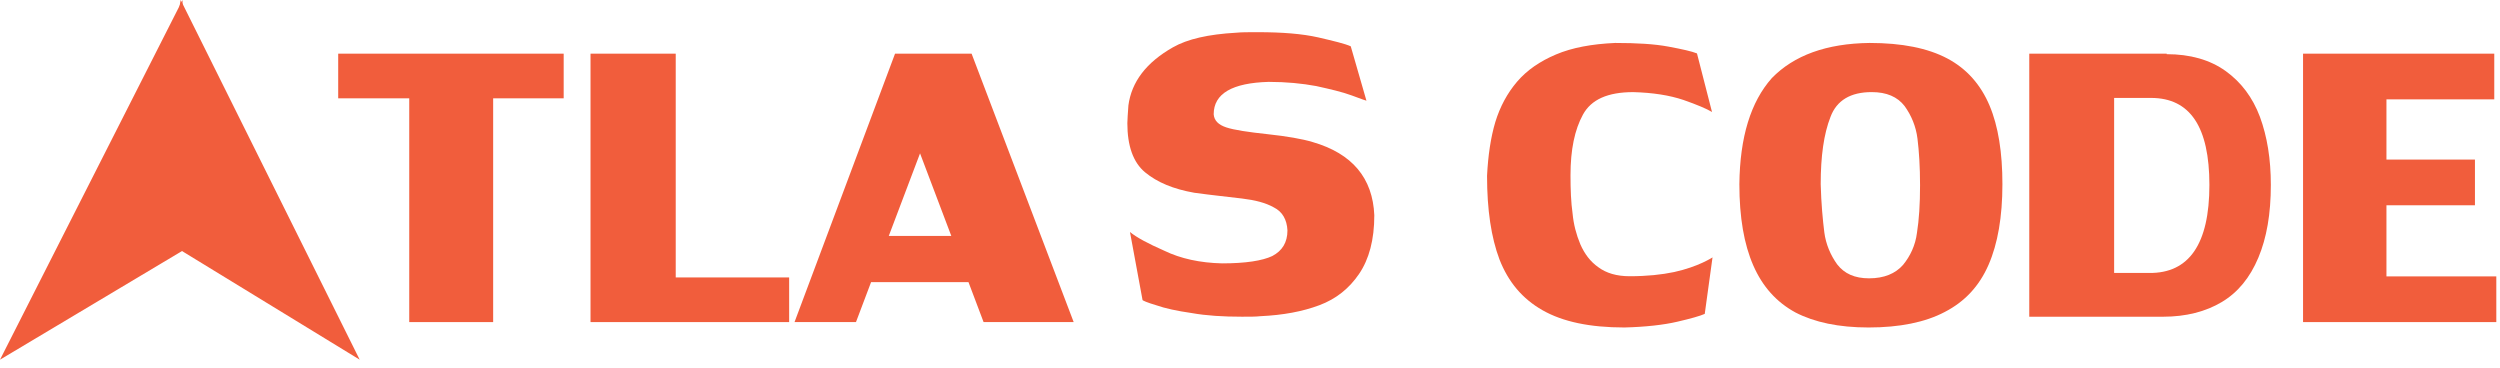
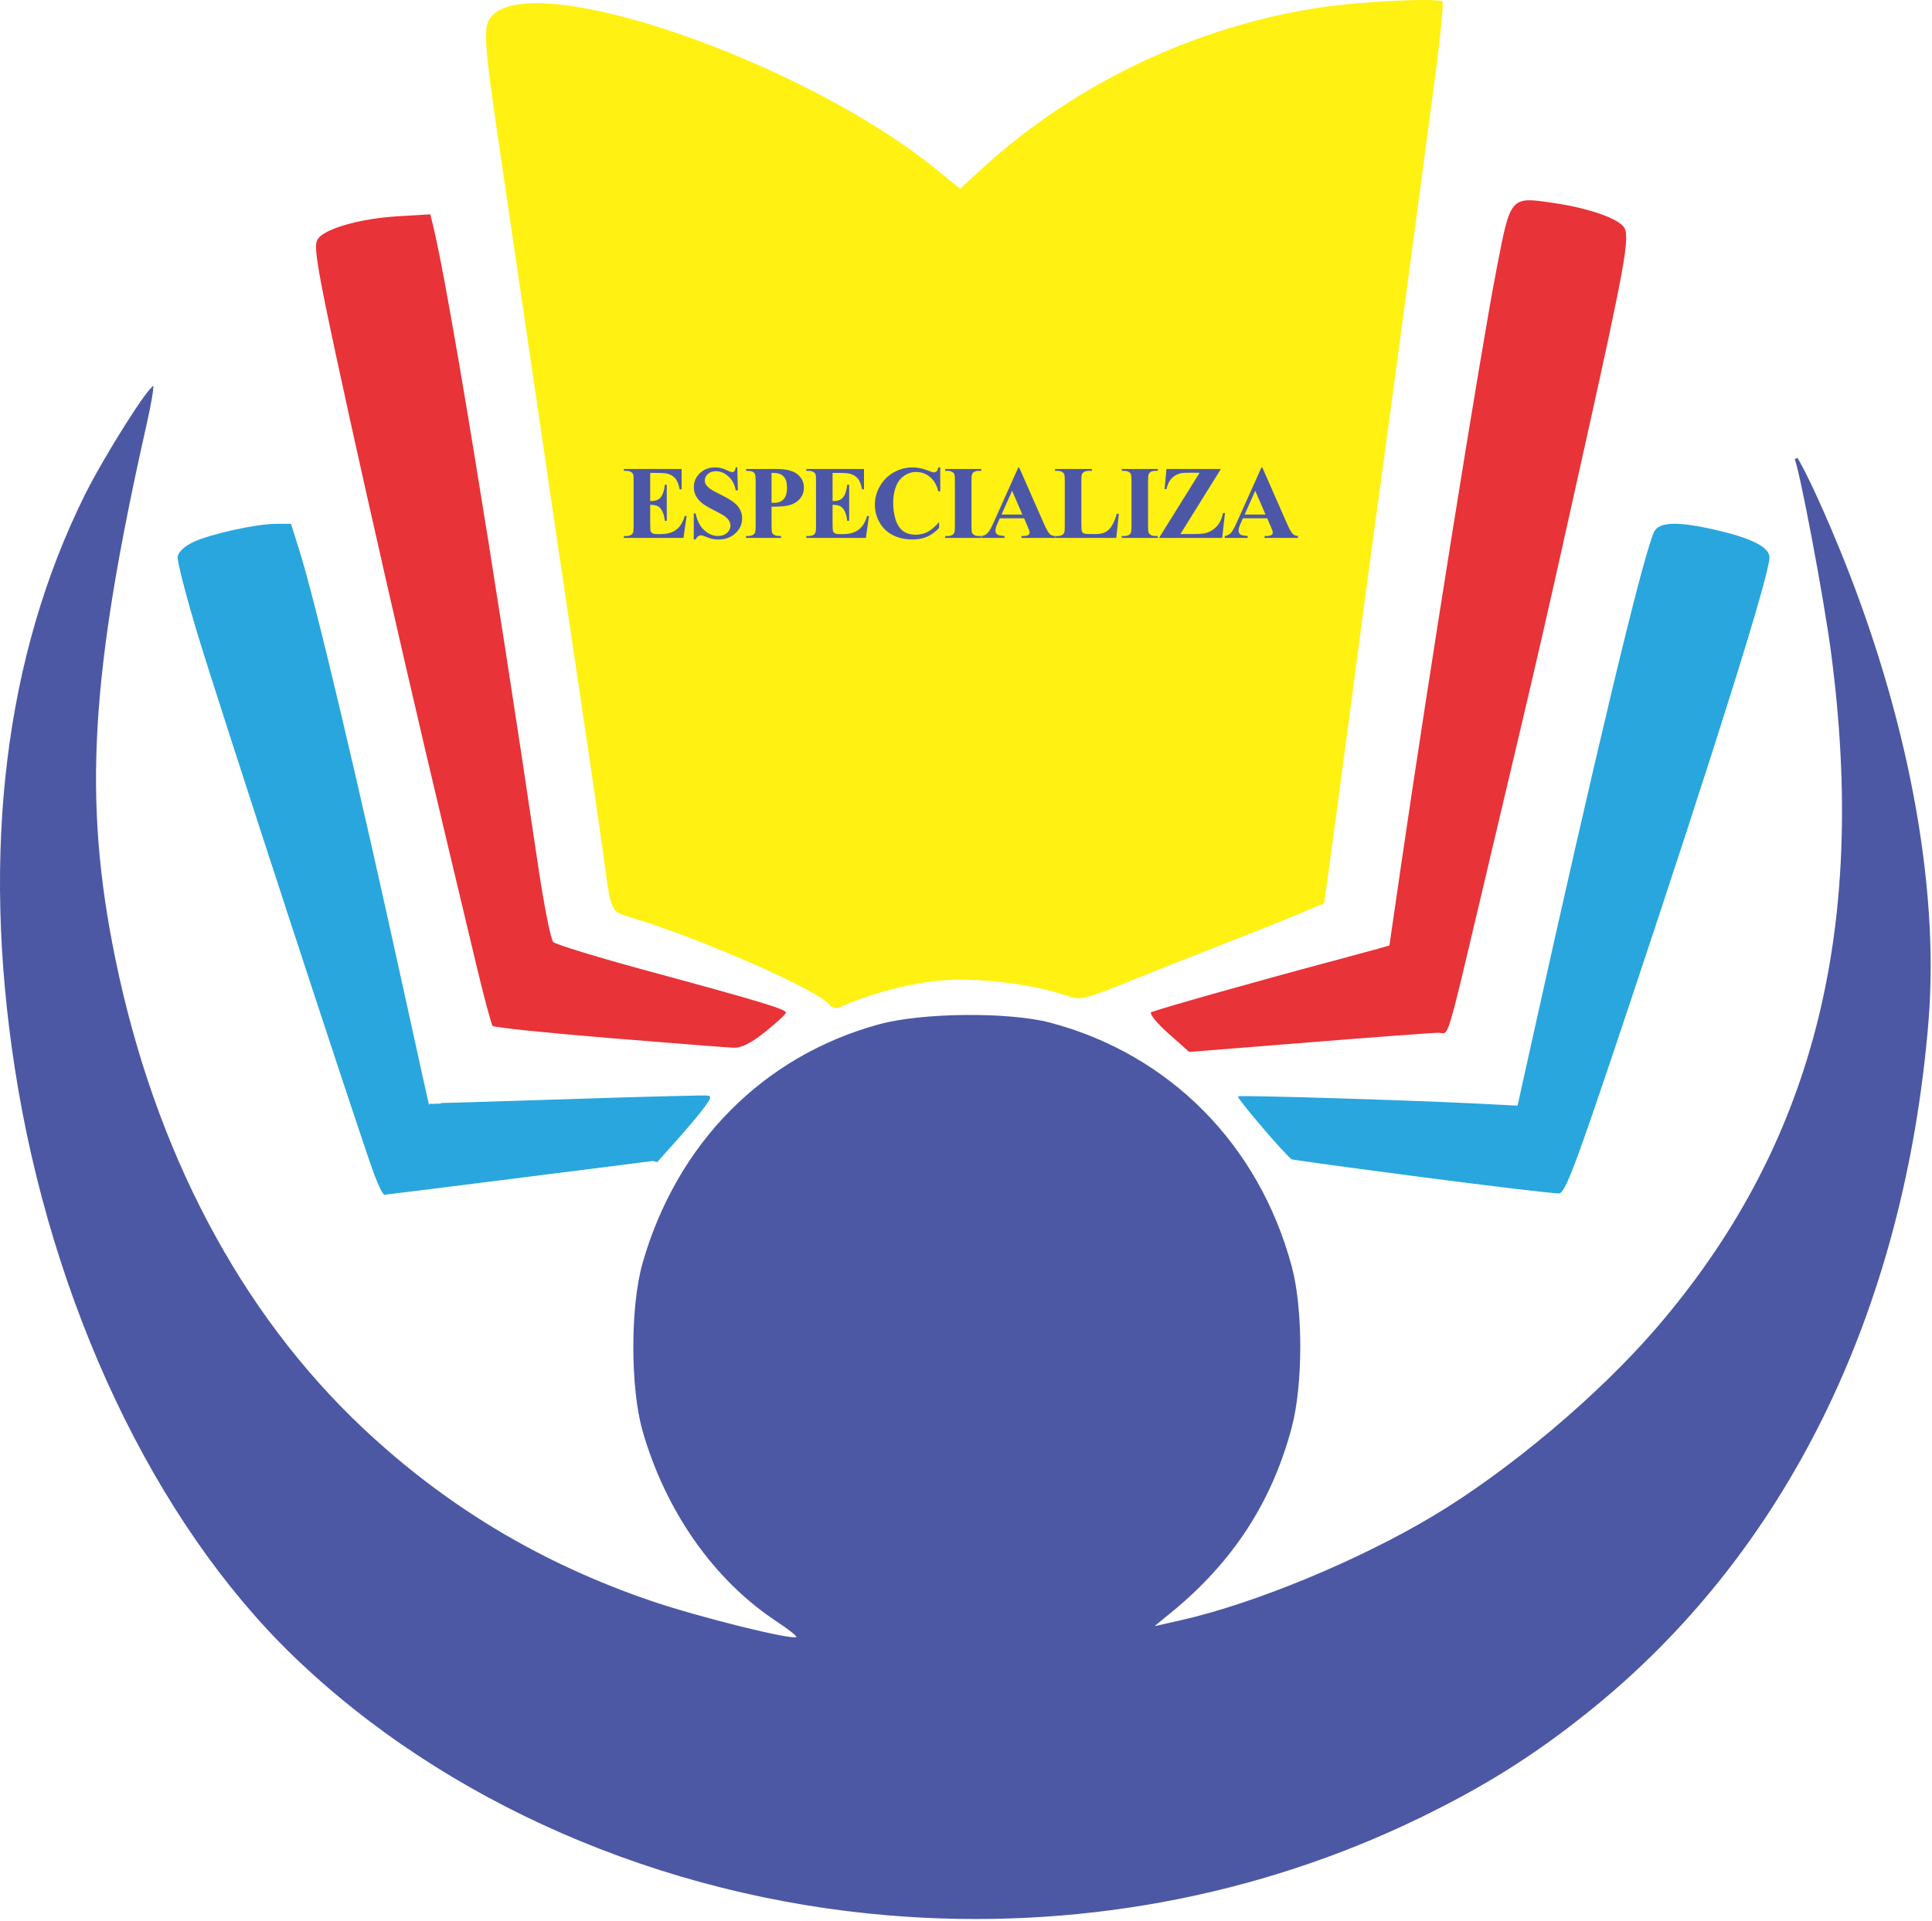
- <svg xmlns="http://www.w3.org/2000/svg" width="238" height="35" viewBox="0 0 238 35" fill="none">
-   <path d="M38.96 9.36H32.197V5.109H53.662V9.36H46.948V30.663H38.96V9.36Z" fill="#F15D3C" />
-   <path d="M64.329 26.412H75.127V30.663H56.218V5.109H64.329V26.412Z" fill="#F15D3C" />
-   <path d="M82.927 26.857L81.489 30.663H75.639L85.208 5.109H92.496L102.214 30.663H93.637L92.199 26.857H82.927ZM90.563 22.458L87.588 14.599L84.613 22.458H90.563Z" fill="#F15D3C" />
-   <path d="M115.543 10.882C115.592 11.479 115.991 11.878 116.738 12.127C117.485 12.376 118.83 12.575 120.673 12.774C122.516 12.973 123.96 13.222 124.956 13.521C128.742 14.616 130.684 16.956 130.834 20.492C130.834 22.832 130.335 24.674 129.389 26.068C128.443 27.462 127.198 28.458 125.604 29.056C124.01 29.653 122.167 30.002 119.975 30.102C119.577 30.151 118.979 30.151 118.232 30.151C116.439 30.151 114.845 30.052 113.451 29.803C112.056 29.604 110.91 29.355 110.064 29.056C109.217 28.807 108.769 28.608 108.769 28.558L107.573 22.085C108.171 22.583 109.267 23.18 110.861 23.878C112.405 24.624 114.248 25.023 116.339 25.073C118.581 25.073 120.175 24.823 121.121 24.375C122.067 23.878 122.565 23.081 122.565 21.936C122.516 20.89 122.067 20.143 121.27 19.745C120.473 19.297 119.477 19.048 118.232 18.898C117.037 18.749 115.493 18.599 113.7 18.351C111.707 18.002 110.163 17.355 109.018 16.409C107.872 15.463 107.324 13.869 107.324 11.728C107.324 11.38 107.374 10.832 107.424 10.035C107.723 7.795 109.117 5.952 111.658 4.508C113.052 3.712 115.044 3.264 117.684 3.114C118.182 3.064 118.83 3.064 119.726 3.064C122.067 3.064 123.96 3.214 125.504 3.562C126.998 3.911 128.044 4.16 128.592 4.409L130.086 9.587C130.086 9.587 129.588 9.438 128.692 9.089C127.745 8.741 126.65 8.492 125.305 8.193C123.96 7.944 122.466 7.795 120.772 7.795C117.336 7.894 115.543 8.89 115.543 10.882Z" fill="#F15D3C" />
-   <path d="M162.292 29.882C161.848 30.081 160.96 30.33 159.677 30.628C158.394 30.927 156.667 31.126 154.644 31.176C151.338 31.176 148.772 30.628 146.847 29.533C144.923 28.438 143.591 26.844 142.752 24.703C141.962 22.612 141.567 19.973 141.567 16.736C141.666 14.795 141.913 13.102 142.357 11.608C142.801 10.164 143.492 8.869 144.429 7.774C145.367 6.679 146.601 5.832 148.13 5.185C149.66 4.537 151.535 4.189 153.756 4.089C155.828 4.089 157.506 4.189 158.838 4.438C160.17 4.687 161.059 4.886 161.552 5.085L162.983 10.662C162.49 10.363 161.552 9.965 160.269 9.517C158.937 9.069 157.358 8.82 155.483 8.77C153.065 8.77 151.486 9.467 150.696 10.911C149.907 12.355 149.512 14.247 149.512 16.687C149.512 18.081 149.561 19.276 149.709 20.322C149.808 21.367 150.055 22.313 150.449 23.259C150.844 24.155 151.387 24.902 152.177 25.45C152.917 25.998 153.904 26.297 155.137 26.297C156.815 26.297 158.197 26.147 159.381 25.898C160.516 25.649 161.453 25.301 162.095 25.002C162.736 24.703 163.032 24.504 163.032 24.504L162.292 29.882Z" fill="#F15D3C" />
-   <path d="M177.987 4.089C181.074 4.089 183.524 4.582 185.387 5.567C187.249 6.552 188.572 8.078 189.405 10.048C190.238 12.018 190.63 14.53 190.63 17.534C190.63 20.637 190.189 23.198 189.307 25.217C188.425 27.236 187.053 28.714 185.142 29.699C183.279 30.684 180.829 31.176 177.889 31.176C175.046 31.176 172.743 30.684 170.93 29.748C169.116 28.763 167.793 27.285 166.911 25.266C166.029 23.247 165.588 20.686 165.588 17.534C165.637 13.053 166.666 9.704 168.675 7.438C170.783 5.271 173.87 4.139 177.987 4.089ZM173.331 17.534C173.38 19.406 173.527 20.932 173.674 22.114C173.821 23.247 174.262 24.281 174.899 25.168C175.585 26.054 176.565 26.497 177.938 26.497C179.359 26.497 180.437 26.054 181.172 25.217C181.858 24.38 182.348 23.346 182.495 22.164C182.691 20.932 182.789 19.455 182.789 17.633C182.789 15.86 182.691 14.382 182.544 13.2C182.397 12.018 181.956 10.984 181.319 10.098C180.633 9.211 179.604 8.768 178.183 8.768C176.173 8.768 174.85 9.556 174.262 11.132C173.625 12.757 173.331 14.875 173.331 17.534Z" fill="#F15D3C" />
-   <path d="M206.271 5.158C208.501 5.158 210.385 5.691 211.872 6.756C213.359 7.822 214.449 9.275 215.143 11.116C215.837 13.005 216.184 15.136 216.184 17.606C216.184 20.367 215.787 22.644 214.994 24.533C214.201 26.422 213.061 27.827 211.525 28.747C209.988 29.668 208.105 30.152 205.924 30.152H193.186V5.109H206.271V5.158ZM210.335 17.606C210.335 12.085 208.501 9.323 204.784 9.323H201.265V25.986H204.586C208.402 26.035 210.335 23.225 210.335 17.606Z" fill="#F15D3C" />
-   <path d="M219.25 5.109H237.455V9.459H227.19V15.192H235.615V19.542H227.19V26.313H237.649V30.663H219.25V5.109Z" fill="#F15D3C" />
-   <path d="M0 34.242L17.376 0V23.871L0 34.242Z" fill="#F15D3C" />
-   <path d="M34.242 34.242L17.201 0C15.541 8.609 15.248 16.681 17.201 23.823L34.242 34.242Z" fill="#F15D3C" />
+ <svg xmlns="http://www.w3.org/2000/svg" width="668" height="664" viewBox="0 0 668 664" fill="none">
+   <path d="M398.822 561.945L399.249 562.82L408.583 560.703C433.927 554.956 469.774 540.139 495.525 524.773C521.805 509.091 552.836 483.007 572.912 459.722C627.064 396.917 646.309 322.729 633.637 225.903C632.372 216.239 629.571 199.946 626.885 185.745C625.541 178.644 624.226 172.061 623.144 167.088C622.604 164.602 622.121 162.514 621.721 160.964C621.521 160.189 621.341 159.543 621.184 159.046C621.135 158.888 621.085 158.74 621.037 158.604C621.275 158.97 621.548 159.424 621.854 159.961C622.793 161.608 624.012 163.989 625.417 166.913C628.226 172.758 631.766 180.74 635.275 189.277C659.061 247.143 670.187 306.115 666.271 353.413C657.949 453.937 616.95 537.044 548.826 591.599C530.188 606.525 513.344 617.125 490.92 628.039C434.599 655.451 371.319 667.11 307.452 661.839C228.733 655.343 153.984 622.773 101.679 572.2C53.774 525.882 18.153 450.645 5.583 369.131C-5.991 294.074 2.252 226.82 29.787 171.344C33.065 164.739 38.675 155.147 43.605 147.339C46.069 143.436 48.359 139.987 50.098 137.586C50.969 136.383 51.693 135.456 52.226 134.868C52.306 134.779 52.38 134.701 52.448 134.631C52.441 134.724 52.431 134.825 52.42 134.934C52.348 135.616 52.207 136.575 52.007 137.745C51.607 140.082 50.976 143.233 50.209 146.631C30.656 233.36 28.119 276.721 39.426 331.785C53.038 398.07 82.62 454.162 125.08 494.132C153.981 521.339 186.763 541 224.977 554.047C233.204 556.856 245.462 560.282 255.814 562.851C260.99 564.136 265.697 565.208 269.19 565.884C270.935 566.221 272.387 566.461 273.447 566.578C273.975 566.636 274.421 566.665 274.763 566.658C274.933 566.654 275.094 566.641 275.235 566.611C275.356 566.586 275.546 566.533 275.691 566.388C275.89 566.188 275.863 565.941 275.832 565.825C275.801 565.709 275.741 565.611 275.694 565.544C275.595 565.401 275.447 565.241 275.276 565.076C274.927 564.738 274.401 564.296 273.746 563.785C272.431 562.759 270.555 561.421 268.434 560.016C247.178 545.931 230.548 522.219 222.663 494.702C220.543 487.304 219.476 476.561 219.476 465.788C219.476 455.015 220.543 444.273 222.663 436.875C234.515 395.514 264.241 365.534 304.164 354.649C311.511 352.646 322.666 351.569 333.786 351.469C344.908 351.37 355.929 352.247 363.011 354.119C404.1 364.98 434.929 396.124 446.17 438.146C448.107 445.389 449.079 455.531 449.075 465.721C449.071 475.911 448.09 486.099 446.146 493.432C439.342 519.092 425.89 539.799 404.822 557.036L398.822 561.945Z" fill="#4C58A4" stroke="#4C58A4" />
+   <path d="M147.932 382.278C148.018 382.391 148.128 382.433 148.147 382.441L148.148 382.442C148.184 382.456 148.214 382.463 148.228 382.466C148.258 382.472 148.284 382.475 148.296 382.477C148.324 382.48 148.354 382.481 148.379 382.482C148.433 382.484 148.505 382.485 148.591 382.486C148.765 382.487 149.018 382.485 149.345 382.48C149.999 382.471 150.957 382.451 152.184 382.422C154.64 382.363 158.181 382.267 162.545 382.139C171.271 381.885 183.288 381.508 196.488 381.071C209.688 380.633 221.745 380.277 230.537 380.055C234.933 379.945 238.512 379.868 241.009 379.831C242.258 379.812 243.234 379.804 243.905 379.807C244.099 379.807 244.265 379.809 244.405 379.811C244.321 379.978 244.199 380.189 244.037 380.446C243.554 381.209 242.765 382.29 241.7 383.646C239.572 386.354 236.377 390.117 232.423 394.537L226.81 400.813L180.369 406.702C167.547 408.328 155.789 409.807 147.174 410.88C142.867 411.416 139.345 411.851 136.87 412.152C135.633 412.302 134.657 412.419 133.976 412.498C133.635 412.538 133.369 412.568 133.181 412.588C133.107 412.596 133.049 412.602 133.006 412.606C132.946 412.543 132.863 412.439 132.758 412.285C132.536 411.956 132.259 411.465 131.945 410.839C131.321 409.592 130.576 407.86 129.866 405.948C124.876 392.509 76.347 244.093 68.961 219.68C66.913 212.912 65.096 206.458 63.818 201.512C63.178 199.039 62.675 196.947 62.345 195.385C62.18 194.603 62.06 193.959 61.987 193.468C61.911 192.954 61.899 192.67 61.913 192.568L61.913 192.568C62.005 191.931 62.508 191.116 63.428 190.257C64.333 189.411 65.584 188.576 67.048 187.888C70.018 186.493 75.443 184.924 81.016 183.702C86.588 182.48 92.232 181.622 95.63 181.622H100.247L102.971 190.272C108.541 207.96 123.003 268.976 139.534 344.562C141.78 354.829 143.837 364.184 145.343 370.985C146.096 374.385 146.711 377.148 147.143 379.067C147.358 380.026 147.529 380.775 147.647 381.288C147.707 381.545 147.754 381.744 147.787 381.881C147.804 381.949 147.818 382.005 147.829 382.046C147.834 382.066 147.84 382.086 147.845 382.105C147.848 382.114 147.853 382.128 147.858 382.144C147.861 382.151 147.866 382.165 147.874 382.181C147.878 382.189 147.896 382.231 147.932 382.278ZM147.932 382.278L148.33 381.975M147.932 382.278C147.932 382.278 147.932 382.278 147.932 382.278L148.33 381.975M148.33 381.975C148.408 382.078 170.072 381.446 196.472 380.571C222.872 379.696 244.705 379.146 244.991 379.348C245.609 379.786 240.71 386.022 232.796 394.87L227.059 401.286L148.33 381.975ZM61.418 192.497L61.418 192.497L61.418 192.497ZM61.418 192.497L61.418 192.497L61.418 192.497Z" fill="#29A6DE" stroke="#29A6DE" />
+   <path d="M524.682 382.817L525.104 382.838L525.195 382.425L529.534 362.828C540.788 312.001 550.438 269.784 557.793 239.06C561.47 223.698 564.573 211.211 567.016 201.959C569.464 192.691 571.239 186.707 572.26 184.318L571.8 184.122L572.26 184.318C572.957 182.687 574.79 181.706 578.46 181.622C582.11 181.539 587.381 182.353 594.616 184.085L594.732 183.599L594.616 184.085C600.285 185.441 604.504 186.873 607.295 188.366C610.127 189.882 611.305 191.359 611.305 192.734C611.305 193.413 611.032 194.935 610.461 197.323C609.895 199.687 609.052 202.844 607.944 206.755C605.728 214.576 602.455 225.395 598.23 238.875C589.781 265.835 577.529 303.43 562.321 348.963C553.371 375.758 547.986 391.59 544.566 400.746C542.854 405.328 541.642 408.216 540.728 409.965C540.27 410.842 539.9 411.407 539.596 411.751C539.287 412.1 539.101 412.161 539.016 412.167C538.89 412.178 538.453 412.157 537.673 412.092C536.916 412.029 535.883 411.928 534.602 411.794C532.042 411.526 528.506 411.124 524.249 410.619C515.737 409.608 504.35 408.186 492.143 406.595C479.936 405.004 468.724 403.51 460.494 402.384C456.379 401.821 453.01 401.351 450.635 401.006C449.448 400.834 448.511 400.694 447.854 400.589C447.525 400.537 447.269 400.494 447.088 400.461C446.998 400.445 446.929 400.431 446.881 400.421C446.866 400.417 446.855 400.415 446.847 400.413C446.834 400.405 446.807 400.388 446.763 400.356C446.698 400.309 446.615 400.242 446.513 400.154C446.308 399.977 446.047 399.731 445.734 399.421C445.11 398.802 444.3 397.95 443.37 396.937C441.511 394.914 439.185 392.27 436.925 389.628C434.665 386.985 432.474 384.349 430.884 382.34C430.088 381.335 429.448 380.493 429.026 379.889C428.936 379.761 428.858 379.645 428.791 379.543C428.797 379.542 428.802 379.542 428.808 379.542C429.263 379.529 429.925 379.524 430.774 379.526C432.471 379.53 434.898 379.565 437.878 379.624C443.837 379.743 451.994 379.96 460.907 380.232C478.734 380.775 499.578 381.537 511.898 382.165L524.682 382.817Z" fill="#29A6DE" stroke="#29A6DE" />
+   <path d="M480.534 327.431L480.846 327.342L480.893 327.021L484.559 301.774C494.056 236.363 512.36 121.907 517.879 93.414C517.966 92.968 518.051 92.529 518.134 92.099C519.256 86.3 520.104 81.92 520.948 78.63C521.858 75.082 522.745 72.892 523.899 71.573C525.015 70.298 526.427 69.789 528.571 69.751C530.604 69.716 533.213 70.105 536.73 70.63C536.983 70.668 537.241 70.706 537.503 70.745C543.418 71.625 548.907 72.957 553.15 74.45C555.272 75.197 557.072 75.98 558.454 76.761C559.852 77.55 560.764 78.305 561.182 78.971C561.586 79.613 561.843 80.734 561.744 83.043C561.645 85.335 561.203 88.708 560.302 93.776C558.501 103.905 554.885 120.719 548.599 149.013C533.038 219.055 532.245 222.51 513.966 299.673C512.575 305.545 511.328 310.82 510.208 315.56C505.247 336.559 502.772 347.036 501.225 352.215C500.751 353.8 500.371 354.866 500.041 355.578C499.705 356.301 499.451 356.589 499.268 356.708C499.117 356.805 498.961 356.824 498.643 356.778C498.573 356.768 498.492 356.754 498.402 356.739C498.114 356.689 497.735 356.623 497.324 356.623C495.362 356.624 475.146 358.124 452.432 359.951C441.065 360.866 430.732 361.693 423.241 362.289C419.495 362.587 416.46 362.828 414.361 362.992C413.312 363.074 412.497 363.138 411.944 363.18C411.671 363.201 411.463 363.216 411.323 363.226C411.225 363.137 411.083 363.01 410.903 362.848C410.536 362.517 410.005 362.042 409.35 361.458C408.041 360.29 406.235 358.683 404.249 356.921L403.917 357.295L404.249 356.921C402.236 355.134 400.605 353.459 399.579 352.181C399.062 351.537 398.719 351.019 398.551 350.653C398.5 350.543 398.472 350.461 398.458 350.404C398.466 350.4 398.476 350.396 398.486 350.392C398.578 350.354 398.704 350.307 398.862 350.251C399.179 350.138 399.615 349.993 400.162 349.818C401.255 349.469 402.78 349.004 404.663 348.444C408.427 347.326 413.612 345.833 419.615 344.135C431.621 340.741 446.893 336.532 460.601 332.873C467.2 331.111 474.387 329.166 476.571 328.549L480.534 327.431Z" fill="#E83338" stroke="#E83338" />
+   <path d="M110.887 82.251C110.51 82.613 110.246 82.964 110.067 83.407C109.885 83.858 109.777 84.436 109.762 85.272C109.733 86.962 110.084 89.569 110.821 94.018C113.829 112.154 136.547 213.477 154.243 287.672C157.479 301.239 162.34 321.639 165.045 333.006C166.397 338.686 167.722 343.956 168.767 347.87C169.29 349.828 169.741 351.443 170.091 352.599C170.266 353.178 170.414 353.637 170.531 353.964C170.59 354.128 170.639 354.253 170.678 354.34C170.681 354.347 170.684 354.354 170.687 354.36C170.705 354.365 170.727 354.371 170.752 354.378C170.896 354.416 171.11 354.462 171.396 354.513C171.966 354.616 172.786 354.739 173.833 354.878C175.924 355.155 178.898 355.494 182.536 355.872C189.811 356.628 199.73 357.54 210.538 358.424C232.166 360.195 251.572 361.711 253.676 361.798C254.901 361.848 256.316 361.492 258.054 360.616C259.793 359.741 261.826 358.36 264.28 356.398C266.221 354.845 267.991 353.33 269.276 352.141C269.919 351.546 270.435 351.038 270.789 350.652C270.967 350.458 271.096 350.303 271.179 350.189C271.182 350.185 271.185 350.181 271.187 350.177C271.151 350.145 271.101 350.107 271.031 350.06C270.763 349.88 270.307 349.651 269.599 349.362C268.191 348.786 265.888 348.014 262.348 346.943C255.273 344.803 243.32 341.493 223.85 336.213C215.277 333.889 207.308 331.601 201.373 329.786C198.406 328.879 195.944 328.09 194.168 327.472C193.28 327.163 192.558 326.896 192.028 326.677C191.763 326.567 191.539 326.467 191.363 326.378C191.205 326.297 191.032 326.199 190.917 326.084C190.799 325.965 190.709 325.8 190.64 325.653C190.565 325.493 190.488 325.295 190.41 325.067C190.253 324.611 190.079 324.001 189.89 323.263C189.512 321.786 189.069 319.758 188.59 317.33C187.632 312.472 186.525 305.991 185.5 299.056C169.929 193.722 154.156 97.653 149.184 77.842L148.378 74.631L137.313 75.302L137.283 74.803L137.313 75.302C131.475 75.657 125.685 76.596 120.931 77.855C118.555 78.485 116.446 79.193 114.723 79.944C112.993 80.699 111.687 81.483 110.887 82.251ZM110.887 82.251L110.542 81.891L110.887 82.251Z" fill="#E83338" stroke="#E83338" />
+   <path d="M331.652 65.63L331.987 65.901L332.305 65.61L339.891 58.66C371.897 29.338 413.679 9.47 456.871 3.034C463.864 1.992 474.134 1.156 482.762 0.756C487.075 0.556 490.968 0.465 493.829 0.512C495.261 0.535 496.423 0.593 497.245 0.686C497.659 0.733 497.969 0.787 498.179 0.844C498.237 0.86 498.282 0.875 498.317 0.888C498.317 0.888 498.317 0.888 498.317 0.888C498.327 0.986 498.334 1.127 498.336 1.315C498.339 1.689 498.322 2.211 498.285 2.871C498.212 4.189 498.061 6.023 497.845 8.243C497.413 12.682 496.724 18.644 495.88 25.056C489.736 71.731 477.594 162.181 473.954 188.386C473.241 193.522 469.922 218.424 466.578 243.723C463.234 269.024 459.78 294.798 458.904 301.001L457.35 312.002L448.945 315.545C444.185 317.552 433.089 321.99 424.291 325.407C415.489 328.825 400.479 334.762 390.933 338.601C382.444 342.014 378.122 343.726 375.27 344.372C373.862 344.691 372.839 344.743 371.865 344.617C370.878 344.489 369.917 344.176 368.617 343.725C357.591 339.894 339.557 337.619 326.744 338.435C315.727 339.136 301.124 342.888 290.146 347.832C289.114 348.298 287.821 347.965 286.894 346.848C286.32 346.156 285.192 345.303 283.677 344.338C282.145 343.363 280.168 342.243 277.847 341.022C273.205 338.581 267.164 335.723 260.516 332.796C247.223 326.944 231.473 320.805 219.579 317.16C219 316.983 218.469 316.826 217.979 316.681C216.581 316.268 215.522 315.956 214.663 315.552C213.556 315.031 212.83 314.378 212.247 313.146C211.644 311.874 211.195 309.985 210.707 306.98C210.345 304.75 209.966 301.939 209.484 298.357C209.318 297.127 209.14 295.807 208.947 294.387C207.796 285.951 204.214 261.348 200.989 239.715C195.015 199.645 193.393 188.652 184.264 126.382C181.414 106.949 176.657 74.574 173.691 54.438C170.594 33.409 168.999 22.009 168.622 15.415C168.433 12.117 168.553 10.071 168.92 8.643C169.279 7.247 169.88 6.421 170.73 5.571C172.583 3.717 175.609 2.519 179.664 1.964C183.709 1.41 188.714 1.506 194.452 2.18C205.927 3.529 220.256 7.183 235.542 12.492C266.116 23.112 300.423 40.32 323.238 58.81L331.652 65.63ZM498.397 0.925C498.397 0.925 498.395 0.924 498.392 0.921C498.396 0.924 498.397 0.925 498.397 0.925ZM498.302 0.789C498.302 0.787 498.301 0.786 498.301 0.786C498.301 0.785 498.302 0.786 498.302 0.789Z" fill="#FFF112" stroke="#FFF112" />
+   <path d="M224.809 163.535V173.238H225.283C226.795 173.238 227.891 172.764 228.57 171.814C229.25 170.865 229.684 169.465 229.871 167.613H230.539V180.094H229.871C229.73 178.734 229.432 177.621 228.975 176.754C228.529 175.887 228.008 175.307 227.41 175.014C226.812 174.709 225.945 174.557 224.809 174.557V181.271C224.809 182.584 224.861 183.387 224.967 183.68C225.084 183.973 225.295 184.213 225.6 184.4C225.904 184.588 226.396 184.682 227.076 184.682H228.5C230.727 184.682 232.508 184.166 233.844 183.135C235.191 182.104 236.158 180.533 236.744 178.424H237.395L236.322 186H215.721V185.35H216.512C217.203 185.35 217.76 185.227 218.182 184.98C218.486 184.816 218.721 184.535 218.885 184.137C219.014 183.855 219.078 183.117 219.078 181.922V166.242C219.078 165.164 219.049 164.502 218.99 164.256C218.873 163.846 218.656 163.529 218.34 163.307C217.895 162.979 217.285 162.814 216.512 162.814H215.721V162.164H235.672V169.213H235.004C234.664 167.49 234.184 166.254 233.562 165.504C232.953 164.754 232.086 164.203 230.961 163.852C230.305 163.641 229.074 163.535 227.27 163.535H224.809ZM254.922 161.619L255.115 169.564H254.395C254.055 167.572 253.217 165.973 251.881 164.766C250.557 163.547 249.121 162.938 247.574 162.938C246.379 162.938 245.43 163.26 244.727 163.904C244.035 164.537 243.689 165.27 243.689 166.102C243.689 166.629 243.812 167.098 244.059 167.508C244.398 168.059 244.943 168.604 245.693 169.143C246.244 169.529 247.516 170.215 249.508 171.199C252.297 172.57 254.178 173.865 255.15 175.084C256.111 176.303 256.592 177.697 256.592 179.268C256.592 181.26 255.812 182.977 254.254 184.418C252.707 185.848 250.738 186.562 248.348 186.562C247.598 186.562 246.889 186.486 246.221 186.334C245.553 186.182 244.715 185.895 243.707 185.473C243.145 185.238 242.682 185.121 242.318 185.121C242.014 185.121 241.691 185.238 241.352 185.473C241.012 185.707 240.736 186.064 240.525 186.545H239.875V177.545H240.525C241.041 180.076 242.031 182.01 243.496 183.346C244.973 184.67 246.561 185.332 248.26 185.332C249.572 185.332 250.615 184.975 251.389 184.26C252.174 183.545 252.566 182.713 252.566 181.764C252.566 181.201 252.414 180.656 252.109 180.129C251.816 179.602 251.365 179.104 250.756 178.635C250.146 178.154 249.068 177.533 247.521 176.771C245.354 175.705 243.795 174.797 242.846 174.047C241.896 173.297 241.164 172.459 240.648 171.533C240.145 170.607 239.893 169.588 239.893 168.475C239.893 166.576 240.59 164.959 241.984 163.623C243.379 162.287 245.137 161.619 247.258 161.619C248.031 161.619 248.781 161.713 249.508 161.9C250.059 162.041 250.727 162.305 251.512 162.691C252.309 163.066 252.865 163.254 253.182 163.254C253.486 163.254 253.727 163.16 253.902 162.973C254.078 162.785 254.242 162.334 254.395 161.619H254.922ZM266.771 175.207V181.816C266.771 183.105 266.848 183.92 267 184.26C267.164 184.588 267.445 184.852 267.844 185.051C268.254 185.25 268.998 185.35 270.076 185.35V186H257.965V185.35C259.066 185.35 259.811 185.25 260.197 185.051C260.596 184.84 260.871 184.57 261.023 184.242C261.188 183.914 261.27 183.105 261.27 181.816V166.348C261.27 165.059 261.188 164.25 261.023 163.922C260.871 163.582 260.596 163.312 260.197 163.113C259.799 162.914 259.055 162.814 257.965 162.814V162.164H268.354C271.775 162.164 274.23 162.773 275.719 163.992C277.207 165.211 277.951 166.734 277.951 168.562C277.951 170.109 277.471 171.434 276.51 172.535C275.549 173.637 274.225 174.387 272.537 174.785C271.4 175.066 269.479 175.207 266.771 175.207ZM266.771 163.535V173.836C267.158 173.859 267.451 173.871 267.65 173.871C269.08 173.871 270.182 173.449 270.955 172.605C271.729 171.75 272.115 170.432 272.115 168.65C272.115 166.881 271.729 165.586 270.955 164.766C270.182 163.945 269.027 163.535 267.492 163.535H266.771ZM287.867 163.535V173.238H288.342C289.854 173.238 290.949 172.764 291.629 171.814C292.309 170.865 292.742 169.465 292.93 167.613H293.598V180.094H292.93C292.789 178.734 292.49 177.621 292.033 176.754C291.588 175.887 291.066 175.307 290.469 175.014C289.871 174.709 289.004 174.557 287.867 174.557V181.271C287.867 182.584 287.92 183.387 288.025 183.68C288.143 183.973 288.354 184.213 288.658 184.4C288.963 184.588 289.455 184.682 290.135 184.682H291.559C293.785 184.682 295.566 184.166 296.902 183.135C298.25 182.104 299.217 180.533 299.803 178.424H300.453L299.381 186H278.779V185.35H279.57C280.262 185.35 280.818 185.227 281.24 184.98C281.545 184.816 281.779 184.535 281.943 184.137C282.072 183.855 282.137 183.117 282.137 181.922V166.242C282.137 165.164 282.107 164.502 282.049 164.256C281.932 163.846 281.715 163.529 281.398 163.307C280.953 162.979 280.344 162.814 279.57 162.814H278.779V162.164H298.73V169.213H298.062C297.723 167.49 297.242 166.254 296.621 165.504C296.012 164.754 295.145 164.203 294.02 163.852C293.363 163.641 292.133 163.535 290.328 163.535H287.867ZM325.1 161.619V169.881H324.414C323.898 167.725 322.938 166.072 321.531 164.924C320.125 163.775 318.531 163.201 316.75 163.201C315.262 163.201 313.896 163.629 312.654 164.484C311.412 165.34 310.504 166.459 309.93 167.842C309.191 169.611 308.822 171.58 308.822 173.748C308.822 175.881 309.092 177.826 309.631 179.584C310.17 181.33 311.014 182.654 312.162 183.557C313.311 184.447 314.799 184.893 316.627 184.893C318.127 184.893 319.498 184.564 320.74 183.908C321.994 183.252 323.312 182.121 324.695 180.516V182.572C323.359 183.967 321.965 184.98 320.512 185.613C319.07 186.234 317.383 186.545 315.449 186.545C312.906 186.545 310.645 186.035 308.664 185.016C306.695 183.996 305.172 182.531 304.094 180.621C303.027 178.711 302.494 176.678 302.494 174.521C302.494 172.248 303.086 170.092 304.27 168.053C305.465 166.014 307.07 164.432 309.086 163.307C311.113 162.182 313.264 161.619 315.537 161.619C317.213 161.619 318.982 161.982 320.846 162.709C321.924 163.131 322.609 163.342 322.902 163.342C323.277 163.342 323.6 163.207 323.869 162.938C324.15 162.656 324.332 162.217 324.414 161.619H325.1ZM339.27 185.35V186H326.807V185.35H327.598C328.289 185.35 328.846 185.227 329.268 184.98C329.572 184.816 329.807 184.535 329.971 184.137C330.1 183.855 330.164 183.117 330.164 181.922V166.242C330.164 165.023 330.1 164.262 329.971 163.957C329.842 163.652 329.578 163.389 329.18 163.166C328.793 162.932 328.266 162.814 327.598 162.814H326.807V162.164H339.27V162.814H338.479C337.787 162.814 337.23 162.938 336.809 163.184C336.504 163.348 336.264 163.629 336.088 164.027C335.959 164.309 335.895 165.047 335.895 166.242V181.922C335.895 183.141 335.959 183.902 336.088 184.207C336.229 184.512 336.492 184.781 336.879 185.016C337.277 185.238 337.811 185.35 338.479 185.35H339.27ZM354.09 179.215H345.67L344.668 181.535C344.34 182.309 344.176 182.947 344.176 183.451C344.176 184.119 344.445 184.611 344.984 184.928C345.301 185.115 346.08 185.256 347.322 185.35V186H339.395V185.35C340.25 185.221 340.953 184.869 341.504 184.295C342.055 183.709 342.734 182.508 343.543 180.691L352.068 161.672H352.402L360.998 181.219C361.818 183.07 362.492 184.236 363.02 184.717C363.418 185.08 363.98 185.291 364.707 185.35V186H353.176V185.35H353.65C354.576 185.35 355.227 185.221 355.602 184.963C355.859 184.775 355.988 184.506 355.988 184.154C355.988 183.943 355.953 183.727 355.883 183.504C355.859 183.398 355.684 182.959 355.355 182.186L354.09 179.215ZM353.492 177.914L349.941 169.705L346.285 177.914H353.492ZM386.857 177.633L385.961 186H364.797V185.35H365.588C366.279 185.35 366.836 185.227 367.258 184.98C367.562 184.816 367.797 184.535 367.961 184.137C368.09 183.855 368.154 183.117 368.154 181.922V166.242C368.154 165.023 368.09 164.262 367.961 163.957C367.832 163.652 367.568 163.389 367.17 163.166C366.783 162.932 366.256 162.814 365.588 162.814H364.797V162.164H377.506V162.814H376.469C375.777 162.814 375.221 162.938 374.799 163.184C374.494 163.348 374.254 163.629 374.078 164.027C373.949 164.309 373.885 165.047 373.885 166.242V181.43C373.885 182.648 373.955 183.428 374.096 183.768C374.236 184.096 374.512 184.342 374.922 184.506C375.215 184.611 375.924 184.664 377.049 184.664H379.035C380.301 184.664 381.355 184.441 382.199 183.996C383.043 183.551 383.77 182.848 384.379 181.887C385 180.926 385.586 179.508 386.137 177.633H386.857ZM400.324 185.35V186H387.861V185.35H388.652C389.344 185.35 389.9 185.227 390.322 184.98C390.627 184.816 390.861 184.535 391.025 184.137C391.154 183.855 391.219 183.117 391.219 181.922V166.242C391.219 165.023 391.154 164.262 391.025 163.957C390.896 163.652 390.633 163.389 390.234 163.166C389.848 162.932 389.32 162.814 388.652 162.814H387.861V162.164H400.324V162.814H399.533C398.842 162.814 398.285 162.938 397.863 163.184C397.559 163.348 397.318 163.629 397.143 164.027C397.014 164.309 396.949 165.047 396.949 166.242V181.922C396.949 183.141 397.014 183.902 397.143 184.207C397.283 184.512 397.547 184.781 397.934 185.016C398.332 185.238 398.865 185.35 399.533 185.35H400.324ZM422.141 162.164L408.131 184.664H412.666C414.811 184.664 416.311 184.529 417.166 184.26C418.561 183.838 419.762 183.064 420.77 181.939C421.777 180.803 422.475 179.285 422.861 177.387H423.547L422.58 186H400.748L414.775 163.465H411.242C409.871 163.465 408.969 163.506 408.535 163.588C407.715 163.74 406.941 164.045 406.215 164.502C405.5 164.947 404.902 165.545 404.422 166.295C403.953 167.045 403.584 167.994 403.314 169.143H402.664L403.314 162.164H422.141ZM438.156 179.215H429.736L428.734 181.535C428.406 182.309 428.242 182.947 428.242 183.451C428.242 184.119 428.512 184.611 429.051 184.928C429.367 185.115 430.146 185.256 431.389 185.35V186H423.461V185.35C424.316 185.221 425.02 184.869 425.57 184.295C426.121 183.709 426.801 182.508 427.609 180.691L436.135 161.672H436.469L445.064 181.219C445.885 183.07 446.559 184.236 447.086 184.717C447.484 185.08 448.047 185.291 448.773 185.35V186H437.242V185.35H437.717C438.643 185.35 439.293 185.221 439.668 184.963C439.926 184.775 440.055 184.506 440.055 184.154C440.055 183.943 440.02 183.727 439.949 183.504C439.926 183.398 439.75 182.959 439.422 182.186L438.156 179.215ZM437.559 177.914L434.008 169.705L430.352 177.914H437.559Z" fill="#4D57A7" />
</svg>
